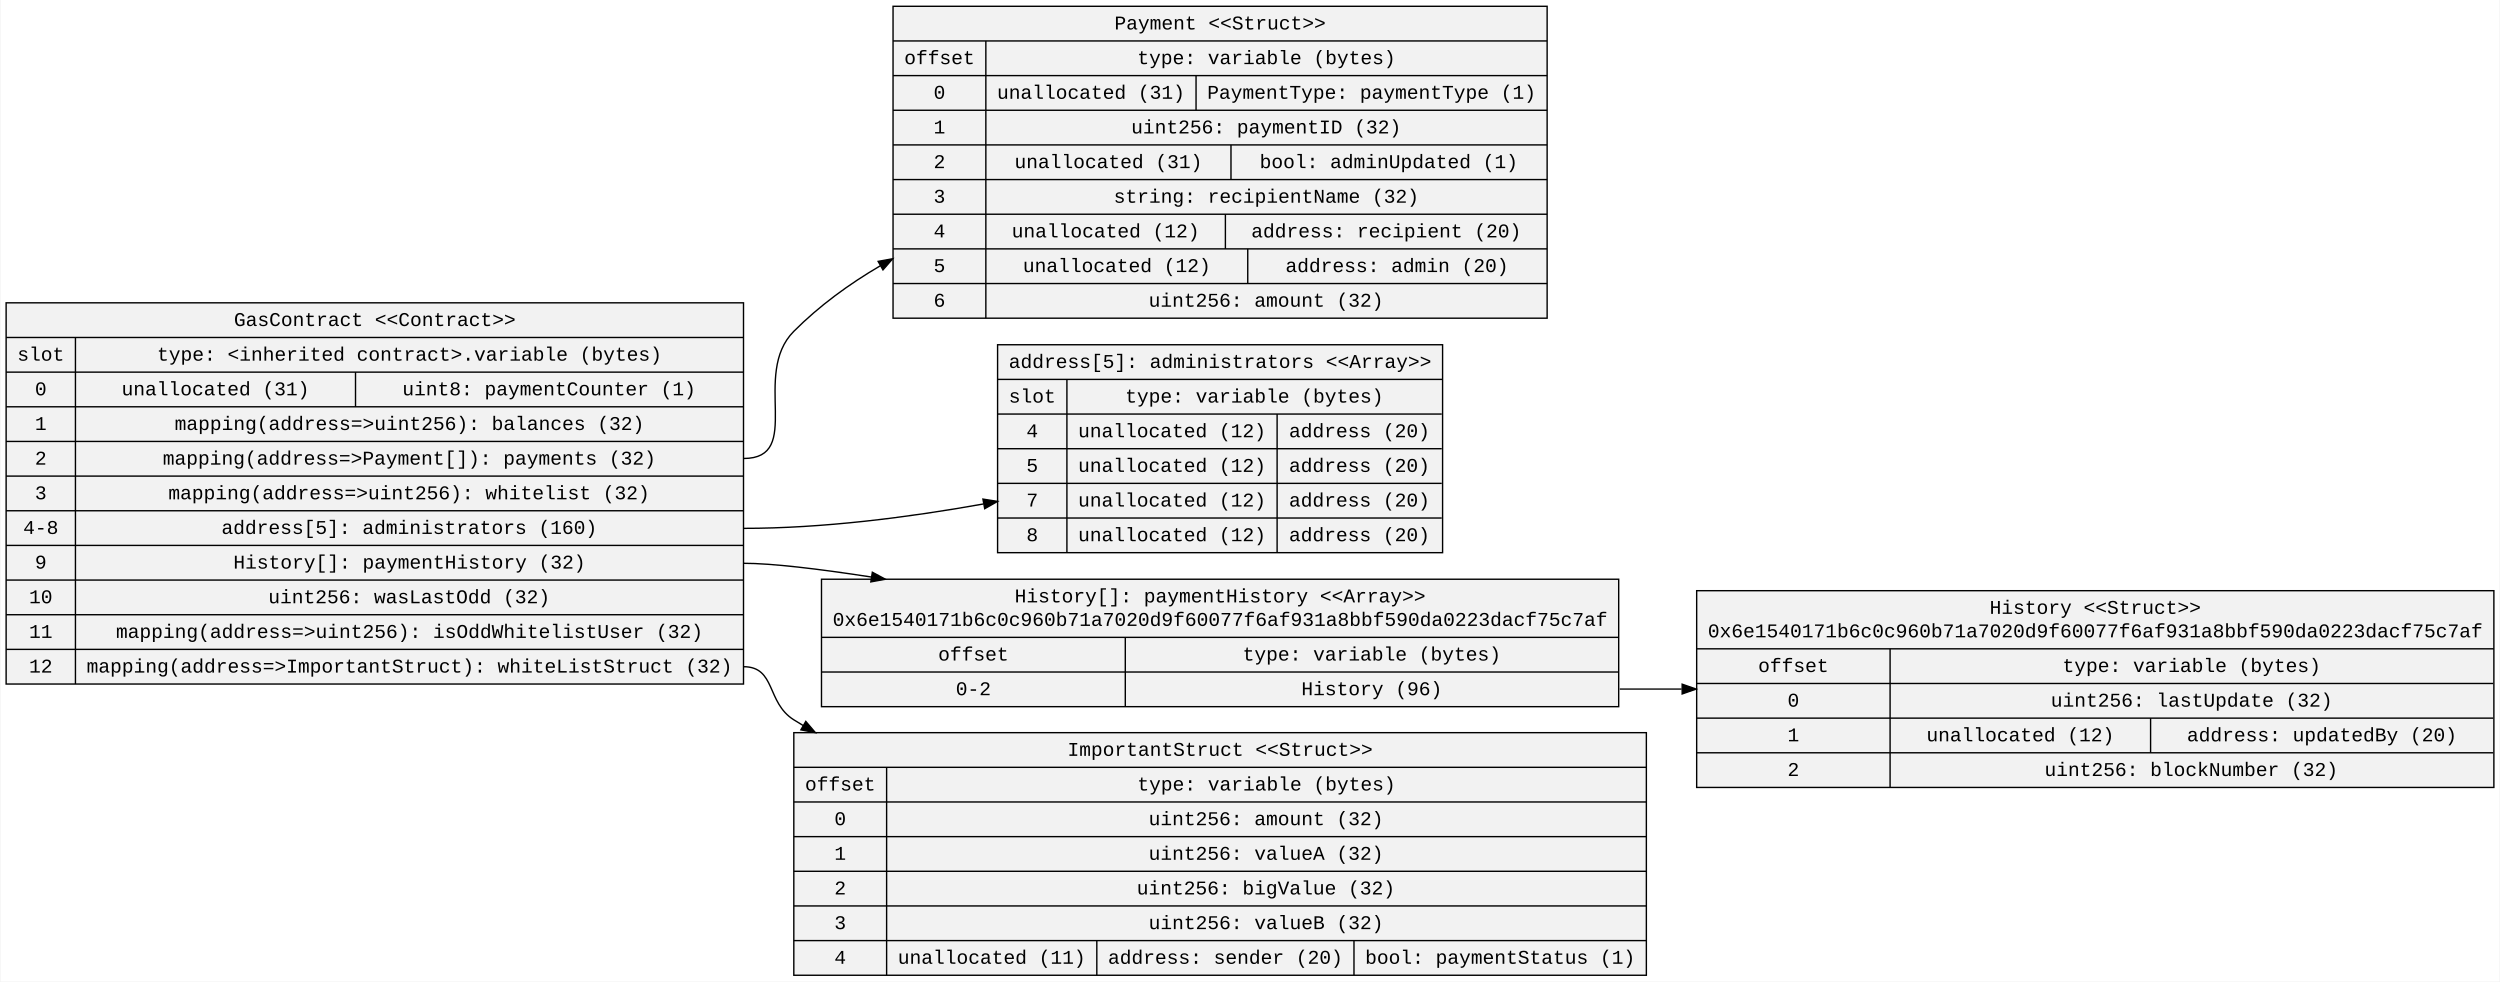
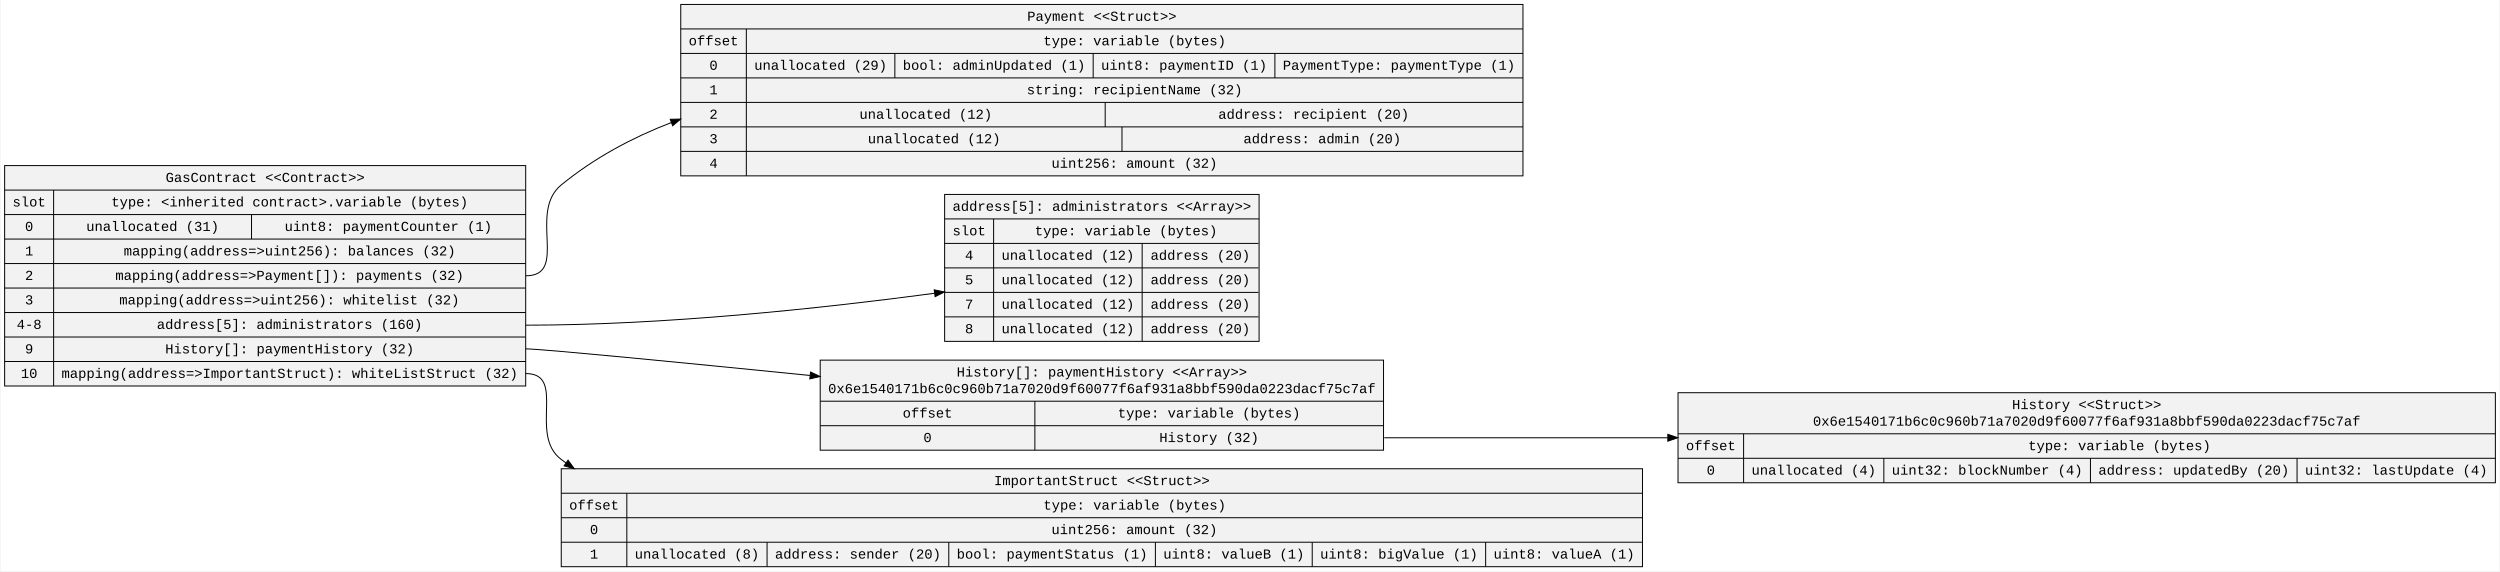
- <svg xmlns="http://www.w3.org/2000/svg" width="1788pt" height="702pt" viewBox="0.00 0.00 1788.26 702.40">
-   <g id="graph0" class="graph" transform="scale(1 1) rotate(0) translate(4 698.4)">
-     <polygon fill="white" stroke="transparent" points="-4,4 -4,-698.4 1784.26,-698.4 1784.26,4 -4,4" />
+ <svg xmlns="http://www.w3.org/2000/svg" width="2530pt" height="578pt" viewBox="0.00 0.00 2530.36 578.40">
+   <g id="graph0" class="graph" transform="scale(1 1) rotate(0) translate(4 574.4)">
+     <polygon fill="white" stroke="transparent" points="-4,4 -4,-574.4 2526.36,-574.4 2526.36,4 -4,4" />
    <g id="node1" class="node">
-       <polygon fill="#f2f2f2" stroke="black" points="0,-208.9 0,-481.7 527.68,-481.7 527.68,-208.9 0,-208.9" />
-       <text text-anchor="middle" x="263.84" y="-465.1" font-family="Courier New" font-size="14.00">GasContract &lt;&lt;Contract&gt;&gt;</text>
-       <polyline fill="none" stroke="black" points="0,-456.9 527.68,-456.9 " />
-       <text text-anchor="middle" x="24.8" y="-440.3" font-family="Courier New" font-size="14.00">slot</text>
-       <polyline fill="none" stroke="black" points="0,-432.1 49.61,-432.1 " />
-       <text text-anchor="middle" x="24.8" y="-415.5" font-family="Courier New" font-size="14.00">0</text>
-       <polyline fill="none" stroke="black" points="0,-407.3 49.61,-407.3 " />
-       <text text-anchor="middle" x="24.8" y="-390.7" font-family="Courier New" font-size="14.00">1</text>
-       <polyline fill="none" stroke="black" points="0,-382.5 49.61,-382.5 " />
-       <text text-anchor="middle" x="24.8" y="-365.9" font-family="Courier New" font-size="14.00">2</text>
-       <polyline fill="none" stroke="black" points="0,-357.7 49.61,-357.7 " />
-       <text text-anchor="middle" x="24.8" y="-341.1" font-family="Courier New" font-size="14.00">3</text>
-       <polyline fill="none" stroke="black" points="0,-332.9 49.61,-332.9 " />
-       <text text-anchor="middle" x="24.8" y="-316.3" font-family="Courier New" font-size="14.00">4-8</text>
-       <polyline fill="none" stroke="black" points="0,-308.1 49.61,-308.1 " />
-       <text text-anchor="middle" x="24.8" y="-291.5" font-family="Courier New" font-size="14.00">9</text>
-       <polyline fill="none" stroke="black" points="0,-283.3 49.61,-283.3 " />
-       <text text-anchor="middle" x="24.8" y="-266.7" font-family="Courier New" font-size="14.00">10</text>
-       <polyline fill="none" stroke="black" points="0,-258.5 49.61,-258.5 " />
-       <text text-anchor="middle" x="24.8" y="-241.9" font-family="Courier New" font-size="14.00">11</text>
-       <polyline fill="none" stroke="black" points="0,-233.7 49.61,-233.7 " />
-       <text text-anchor="middle" x="24.8" y="-217.1" font-family="Courier New" font-size="14.00">12</text>
-       <polyline fill="none" stroke="black" points="49.61,-208.9 49.61,-456.9 " />
-       <text text-anchor="middle" x="288.64" y="-440.3" font-family="Courier New" font-size="14.00">type: &lt;inherited contract&gt;.variable (bytes)</text>
-       <polyline fill="none" stroke="black" points="49.61,-432.1 527.68,-432.1 " />
-       <text text-anchor="middle" x="149.82" y="-415.5" font-family="Courier New" font-size="14.00">unallocated (31)</text>
-       <polyline fill="none" stroke="black" points="250.03,-407.3 250.03,-432.1 " />
-       <text text-anchor="middle" x="388.54" y="-415.5" font-family="Courier New" font-size="14.00">uint8: paymentCounter (1)</text>
-       <polyline fill="none" stroke="black" points="49.61,-407.3 527.68,-407.3 " />
-       <text text-anchor="middle" x="288.63" y="-390.7" font-family="Courier New" font-size="14.00">mapping(address=&gt;uint256): balances (32)</text>
-       <polyline fill="none" stroke="black" points="49.61,-382.5 527.68,-382.5 " />
-       <text text-anchor="middle" x="288.53" y="-365.9" font-family="Courier New" font-size="14.00">mapping(address=&gt;Payment[]): payments (32)</text>
-       <polyline fill="none" stroke="black" points="49.61,-357.7 527.68,-357.7 " />
-       <text text-anchor="middle" x="288.33" y="-341.1" font-family="Courier New" font-size="14.00">mapping(address=&gt;uint256): whitelist (32)</text>
-       <polyline fill="none" stroke="black" points="49.61,-332.9 527.68,-332.9 " />
-       <text text-anchor="middle" x="288.53" y="-316.3" font-family="Courier New" font-size="14.00">address[5]: administrators (160)</text>
-       <polyline fill="none" stroke="black" points="49.61,-308.1 527.68,-308.1 " />
-       <text text-anchor="middle" x="288.63" y="-291.5" font-family="Courier New" font-size="14.00">History[]: paymentHistory (32)</text>
-       <polyline fill="none" stroke="black" points="49.61,-283.3 527.68,-283.3 " />
-       <text text-anchor="middle" x="288.42" y="-266.7" font-family="Courier New" font-size="14.00">uint256: wasLastOdd (32)</text>
-       <polyline fill="none" stroke="black" points="49.61,-258.5 527.68,-258.5 " />
-       <text text-anchor="middle" x="288.64" y="-241.9" font-family="Courier New" font-size="14.00">mapping(address=&gt;uint256): isOddWhitelistUser (32)</text>
-       <polyline fill="none" stroke="black" points="49.61,-233.7 527.68,-233.7 " />
-       <text text-anchor="middle" x="288.64" y="-217.1" font-family="Courier New" font-size="14.00">mapping(address=&gt;ImportantStruct): whiteListStruct (32)</text>
+       <polygon fill="#f2f2f2" stroke="black" points="0,-183.5 0,-406.7 527.68,-406.7 527.68,-183.5 0,-183.5" />
+       <text text-anchor="middle" x="263.84" y="-390.1" font-family="Courier New" font-size="14.00">GasContract &lt;&lt;Contract&gt;&gt;</text>
+       <polyline fill="none" stroke="black" points="0,-381.9 527.68,-381.9 " />
+       <text text-anchor="middle" x="24.8" y="-365.3" font-family="Courier New" font-size="14.00">slot</text>
+       <polyline fill="none" stroke="black" points="0,-357.1 49.61,-357.1 " />
+       <text text-anchor="middle" x="24.8" y="-340.5" font-family="Courier New" font-size="14.00">0</text>
+       <polyline fill="none" stroke="black" points="0,-332.3 49.61,-332.3 " />
+       <text text-anchor="middle" x="24.8" y="-315.7" font-family="Courier New" font-size="14.00">1</text>
+       <polyline fill="none" stroke="black" points="0,-307.5 49.61,-307.5 " />
+       <text text-anchor="middle" x="24.8" y="-290.9" font-family="Courier New" font-size="14.00">2</text>
+       <polyline fill="none" stroke="black" points="0,-282.7 49.61,-282.7 " />
+       <text text-anchor="middle" x="24.8" y="-266.1" font-family="Courier New" font-size="14.00">3</text>
+       <polyline fill="none" stroke="black" points="0,-257.9 49.61,-257.9 " />
+       <text text-anchor="middle" x="24.8" y="-241.3" font-family="Courier New" font-size="14.00">4-8</text>
+       <polyline fill="none" stroke="black" points="0,-233.1 49.61,-233.1 " />
+       <text text-anchor="middle" x="24.8" y="-216.5" font-family="Courier New" font-size="14.00">9</text>
+       <polyline fill="none" stroke="black" points="0,-208.3 49.61,-208.3 " />
+       <text text-anchor="middle" x="24.8" y="-191.7" font-family="Courier New" font-size="14.00">10</text>
+       <polyline fill="none" stroke="black" points="49.61,-183.5 49.61,-381.9 " />
+       <text text-anchor="middle" x="288.64" y="-365.3" font-family="Courier New" font-size="14.00">type: &lt;inherited contract&gt;.variable (bytes)</text>
+       <polyline fill="none" stroke="black" points="49.61,-357.1 527.68,-357.1 " />
+       <text text-anchor="middle" x="149.82" y="-340.5" font-family="Courier New" font-size="14.00">unallocated (31)</text>
+       <polyline fill="none" stroke="black" points="250.03,-332.3 250.03,-357.1 " />
+       <text text-anchor="middle" x="388.54" y="-340.5" font-family="Courier New" font-size="14.00">uint8: paymentCounter (1)</text>
+       <polyline fill="none" stroke="black" points="49.61,-332.3 527.68,-332.3 " />
+       <text text-anchor="middle" x="288.63" y="-315.7" font-family="Courier New" font-size="14.00">mapping(address=&gt;uint256): balances (32)</text>
+       <polyline fill="none" stroke="black" points="49.61,-307.5 527.68,-307.5 " />
+       <text text-anchor="middle" x="288.53" y="-290.9" font-family="Courier New" font-size="14.00">mapping(address=&gt;Payment[]): payments (32)</text>
+       <polyline fill="none" stroke="black" points="49.61,-282.7 527.68,-282.7 " />
+       <text text-anchor="middle" x="288.33" y="-266.1" font-family="Courier New" font-size="14.00">mapping(address=&gt;uint256): whitelist (32)</text>
+       <polyline fill="none" stroke="black" points="49.61,-257.9 527.68,-257.9 " />
+       <text text-anchor="middle" x="288.53" y="-241.3" font-family="Courier New" font-size="14.00">address[5]: administrators (160)</text>
+       <polyline fill="none" stroke="black" points="49.61,-233.1 527.68,-233.1 " />
+       <text text-anchor="middle" x="288.63" y="-216.5" font-family="Courier New" font-size="14.00">History[]: paymentHistory (32)</text>
+       <polyline fill="none" stroke="black" points="49.61,-208.3 527.68,-208.3 " />
+       <text text-anchor="middle" x="288.64" y="-191.7" font-family="Courier New" font-size="14.00">mapping(address=&gt;ImportantStruct): whiteListStruct (32)</text>
    </g>
    <g id="node2" class="node">
-       <polygon fill="#f2f2f2" stroke="black" points="634.69,-470.7 634.69,-693.9 1102.76,-693.9 1102.76,-470.7 634.69,-470.7" />
-       <text text-anchor="middle" x="868.73" y="-677.3" font-family="Courier New" font-size="14.00">Payment &lt;&lt;Struct&gt;&gt;</text>
-       <polyline fill="none" stroke="black" points="634.69,-669.1 1102.76,-669.1 " />
-       <text text-anchor="middle" x="667.9" y="-652.5" font-family="Courier New" font-size="14.00">offset</text>
-       <polyline fill="none" stroke="black" points="634.69,-644.3 701.1,-644.3 " />
-       <text text-anchor="middle" x="667.9" y="-627.7" font-family="Courier New" font-size="14.00">0</text>
-       <polyline fill="none" stroke="black" points="634.69,-619.5 701.1,-619.5 " />
-       <text text-anchor="middle" x="667.9" y="-602.9" font-family="Courier New" font-size="14.00">1</text>
-       <polyline fill="none" stroke="black" points="634.69,-594.7 701.1,-594.7 " />
-       <text text-anchor="middle" x="667.9" y="-578.1" font-family="Courier New" font-size="14.00">2</text>
-       <polyline fill="none" stroke="black" points="634.69,-569.9 701.1,-569.9 " />
-       <text text-anchor="middle" x="667.9" y="-553.3" font-family="Courier New" font-size="14.00">3</text>
-       <polyline fill="none" stroke="black" points="634.69,-545.1 701.1,-545.1 " />
-       <text text-anchor="middle" x="667.9" y="-528.5" font-family="Courier New" font-size="14.00">4</text>
-       <polyline fill="none" stroke="black" points="634.69,-520.3 701.1,-520.3 " />
-       <text text-anchor="middle" x="667.9" y="-503.7" font-family="Courier New" font-size="14.00">5</text>
-       <polyline fill="none" stroke="black" points="634.69,-495.5 701.1,-495.5 " />
-       <text text-anchor="middle" x="667.9" y="-478.9" font-family="Courier New" font-size="14.00">6</text>
-       <polyline fill="none" stroke="black" points="701.1,-470.7 701.1,-669.1 " />
-       <text text-anchor="middle" x="901.93" y="-652.5" font-family="Courier New" font-size="14.00">type: variable (bytes)</text>
-       <polyline fill="none" stroke="black" points="701.1,-644.3 1102.76,-644.3 " />
-       <text text-anchor="middle" x="776.31" y="-627.7" font-family="Courier New" font-size="14.00">unallocated (31)</text>
-       <polyline fill="none" stroke="black" points="851.52,-619.5 851.52,-644.3 " />
-       <text text-anchor="middle" x="977.14" y="-627.7" font-family="Courier New" font-size="14.00">PaymentType: paymentType (1)</text>
-       <polyline fill="none" stroke="black" points="701.1,-619.5 1102.76,-619.5 " />
-       <text text-anchor="middle" x="901.71" y="-602.9" font-family="Courier New" font-size="14.00">uint256: paymentID (32)</text>
-       <polyline fill="none" stroke="black" points="701.1,-594.7 1102.76,-594.7 " />
-       <text text-anchor="middle" x="788.81" y="-578.1" font-family="Courier New" font-size="14.00">unallocated (31)</text>
-       <polyline fill="none" stroke="black" points="876.52,-569.9 876.52,-594.7 " />
-       <text text-anchor="middle" x="989.44" y="-578.1" font-family="Courier New" font-size="14.00">bool: adminUpdated (1)</text>
-       <polyline fill="none" stroke="black" points="701.1,-569.9 1102.76,-569.9 " />
-       <text text-anchor="middle" x="901.82" y="-553.3" font-family="Courier New" font-size="14.00">string: recipientName (32)</text>
-       <polyline fill="none" stroke="black" points="701.1,-545.1 1102.76,-545.1 " />
-       <text text-anchor="middle" x="786.81" y="-528.5" font-family="Courier New" font-size="14.00">unallocated (12)</text>
-       <polyline fill="none" stroke="black" points="872.52,-520.3 872.52,-545.1 " />
-       <text text-anchor="middle" x="987.64" y="-528.5" font-family="Courier New" font-size="14.00">address: recipient (20)</text>
-       <polyline fill="none" stroke="black" points="701.1,-520.3 1102.76,-520.3 " />
-       <text text-anchor="middle" x="794.81" y="-503.7" font-family="Courier New" font-size="14.00">unallocated (12)</text>
-       <polyline fill="none" stroke="black" points="888.52,-495.5 888.52,-520.3 " />
-       <text text-anchor="middle" x="995.33" y="-503.7" font-family="Courier New" font-size="14.00">address: admin (20)</text>
-       <polyline fill="none" stroke="black" points="701.1,-495.5 1102.76,-495.5 " />
-       <text text-anchor="middle" x="901.61" y="-478.9" font-family="Courier New" font-size="14.00">uint256: amount (32)</text>
+       <polygon fill="#f2f2f2" stroke="black" points="684.7,-396.3 684.7,-569.9 1537.62,-569.9 1537.62,-396.3 684.7,-396.3" />
+       <text text-anchor="middle" x="1111.16" y="-553.3" font-family="Courier New" font-size="14.00">Payment &lt;&lt;Struct&gt;&gt;</text>
+       <polyline fill="none" stroke="black" points="684.7,-545.1 1537.62,-545.1 " />
+       <text text-anchor="middle" x="717.9" y="-528.5" font-family="Courier New" font-size="14.00">offset</text>
+       <polyline fill="none" stroke="black" points="684.7,-520.3 751.11,-520.3 " />
+       <text text-anchor="middle" x="717.9" y="-503.7" font-family="Courier New" font-size="14.00">0</text>
+       <polyline fill="none" stroke="black" points="684.7,-495.5 751.11,-495.5 " />
+       <text text-anchor="middle" x="717.9" y="-478.9" font-family="Courier New" font-size="14.00">1</text>
+       <polyline fill="none" stroke="black" points="684.7,-470.7 751.11,-470.7 " />
+       <text text-anchor="middle" x="717.9" y="-454.1" font-family="Courier New" font-size="14.00">2</text>
+       <polyline fill="none" stroke="black" points="684.7,-445.9 751.11,-445.9 " />
+       <text text-anchor="middle" x="717.9" y="-429.3" font-family="Courier New" font-size="14.00">3</text>
+       <polyline fill="none" stroke="black" points="684.7,-421.1 751.11,-421.1 " />
+       <text text-anchor="middle" x="717.9" y="-404.5" font-family="Courier New" font-size="14.00">4</text>
+       <polyline fill="none" stroke="black" points="751.11,-396.3 751.11,-545.1 " />
+       <text text-anchor="middle" x="1144.36" y="-528.5" font-family="Courier New" font-size="14.00">type: variable (bytes)</text>
+       <polyline fill="none" stroke="black" points="751.11,-520.3 1537.62,-520.3 " />
+       <text text-anchor="middle" x="826.32" y="-503.7" font-family="Courier New" font-size="14.00">unallocated (29)</text>
+       <polyline fill="none" stroke="black" points="901.53,-495.5 901.53,-520.3 " />
+       <text text-anchor="middle" x="1001.94" y="-503.7" font-family="Courier New" font-size="14.00">bool: adminUpdated (1)</text>
+       <polyline fill="none" stroke="black" points="1102.36,-495.5 1102.36,-520.3 " />
+       <text text-anchor="middle" x="1194.37" y="-503.7" font-family="Courier New" font-size="14.00">uint8: paymentID (1)</text>
+       <polyline fill="none" stroke="black" points="1286.39,-495.5 1286.39,-520.3 " />
+       <text text-anchor="middle" x="1412" y="-503.7" font-family="Courier New" font-size="14.00">PaymentType: paymentType (1)</text>
+       <polyline fill="none" stroke="black" points="751.11,-495.5 1537.62,-495.5 " />
+       <text text-anchor="middle" x="1144.32" y="-478.9" font-family="Courier New" font-size="14.00">string: recipientName (32)</text>
+       <polyline fill="none" stroke="black" points="751.11,-470.7 1537.62,-470.7 " />
+       <text text-anchor="middle" x="932.82" y="-454.1" font-family="Courier New" font-size="14.00">unallocated (12)</text>
+       <polyline fill="none" stroke="black" points="1114.53,-445.9 1114.53,-470.7 " />
+       <text text-anchor="middle" x="1325.64" y="-454.1" font-family="Courier New" font-size="14.00">address: recipient (20)</text>
+       <polyline fill="none" stroke="black" points="751.11,-445.9 1537.62,-445.9 " />
+       <text text-anchor="middle" x="941.32" y="-429.3" font-family="Courier New" font-size="14.00">unallocated (12)</text>
+       <polyline fill="none" stroke="black" points="1131.53,-421.1 1131.53,-445.9 " />
+       <text text-anchor="middle" x="1334.34" y="-429.3" font-family="Courier New" font-size="14.00">address: admin (20)</text>
+       <polyline fill="none" stroke="black" points="751.11,-421.1 1537.62,-421.1 " />
+       <text text-anchor="middle" x="1144.12" y="-404.5" font-family="Courier New" font-size="14.00">uint256: amount (32)</text>
    </g>
    <g id="edge1" class="edge">
-       <path fill="none" stroke="black" d="M527.68,-370.3C571.17,-370.3 532.96,-430.51 563.68,-461.3 581.83,-479.49 603.05,-495.02 625.7,-508.28" />
-       <polygon fill="black" stroke="black" points="624.02,-511.35 634.45,-513.25 627.48,-505.26 624.02,-511.35" />
+       <path fill="none" stroke="black" d="M527.68,-295.1C571.59,-295.1 529.7,-359.29 563.68,-387.1 596.79,-414.2 634.86,-434.78 675.17,-450.3" />
+       <polygon fill="black" stroke="black" points="674.04,-453.61 684.63,-453.83 676.49,-447.05 674.04,-453.61" />
    </g>
    <g id="node3" class="node">
-       <polygon fill="#f2f2f2" stroke="black" points="709.5,-302.9 709.5,-451.7 1027.95,-451.7 1027.95,-302.9 709.5,-302.9" />
-       <text text-anchor="middle" x="868.73" y="-435.1" font-family="Courier New" font-size="14.00">address[5]: administrators &lt;&lt;Array&gt;&gt;</text>
-       <polyline fill="none" stroke="black" points="709.5,-426.9 1027.95,-426.9 " />
-       <text text-anchor="middle" x="734.3" y="-410.3" font-family="Courier New" font-size="14.00">slot</text>
-       <polyline fill="none" stroke="black" points="709.5,-402.1 759.11,-402.1 " />
-       <text text-anchor="middle" x="734.3" y="-385.5" font-family="Courier New" font-size="14.00">4</text>
-       <polyline fill="none" stroke="black" points="709.5,-377.3 759.11,-377.3 " />
-       <text text-anchor="middle" x="734.3" y="-360.7" font-family="Courier New" font-size="14.00">5</text>
-       <polyline fill="none" stroke="black" points="709.5,-352.5 759.11,-352.5 " />
-       <text text-anchor="middle" x="734.3" y="-335.9" font-family="Courier New" font-size="14.00">7</text>
-       <polyline fill="none" stroke="black" points="709.5,-327.7 759.11,-327.7 " />
-       <text text-anchor="middle" x="734.3" y="-311.1" font-family="Courier New" font-size="14.00">8</text>
-       <polyline fill="none" stroke="black" points="759.11,-302.9 759.11,-426.9 " />
-       <text text-anchor="middle" x="893.23" y="-410.3" font-family="Courier New" font-size="14.00">type: variable (bytes)</text>
-       <polyline fill="none" stroke="black" points="759.11,-402.1 1027.34,-402.1 " />
-       <text text-anchor="middle" x="834.32" y="-385.5" font-family="Courier New" font-size="14.00">unallocated (12)</text>
-       <polyline fill="none" stroke="black" points="909.53,-377.3 909.53,-402.1 " />
-       <text text-anchor="middle" x="968.44" y="-385.5" font-family="Courier New" font-size="14.00">address (20)</text>
-       <polyline fill="none" stroke="black" points="759.11,-377.3 1027.34,-377.3 " />
-       <text text-anchor="middle" x="834.32" y="-360.7" font-family="Courier New" font-size="14.00">unallocated (12)</text>
-       <polyline fill="none" stroke="black" points="909.53,-352.5 909.53,-377.3 " />
-       <text text-anchor="middle" x="968.44" y="-360.7" font-family="Courier New" font-size="14.00">address (20)</text>
-       <polyline fill="none" stroke="black" points="759.11,-352.5 1027.34,-352.5 " />
-       <text text-anchor="middle" x="834.32" y="-335.9" font-family="Courier New" font-size="14.00">unallocated (12)</text>
-       <polyline fill="none" stroke="black" points="909.53,-327.7 909.53,-352.5 " />
-       <text text-anchor="middle" x="968.44" y="-335.9" font-family="Courier New" font-size="14.00">address (20)</text>
-       <polyline fill="none" stroke="black" points="759.11,-327.7 1027.34,-327.7 " />
-       <text text-anchor="middle" x="834.32" y="-311.1" font-family="Courier New" font-size="14.00">unallocated (12)</text>
-       <polyline fill="none" stroke="black" points="909.53,-302.9 909.53,-327.7 " />
-       <text text-anchor="middle" x="968.44" y="-311.1" font-family="Courier New" font-size="14.00">address (20)</text>
+       <polygon fill="#f2f2f2" stroke="black" points="951.94,-228.7 951.94,-377.5 1270.39,-377.5 1270.39,-228.7 951.94,-228.7" />
+       <text text-anchor="middle" x="1111.16" y="-360.9" font-family="Courier New" font-size="14.00">address[5]: administrators &lt;&lt;Array&gt;&gt;</text>
+       <polyline fill="none" stroke="black" points="951.94,-352.7 1270.39,-352.7 " />
+       <text text-anchor="middle" x="976.74" y="-336.1" font-family="Courier New" font-size="14.00">slot</text>
+       <polyline fill="none" stroke="black" points="951.94,-327.9 1001.54,-327.9 " />
+       <text text-anchor="middle" x="976.74" y="-311.3" font-family="Courier New" font-size="14.00">4</text>
+       <polyline fill="none" stroke="black" points="951.94,-303.1 1001.54,-303.1 " />
+       <text text-anchor="middle" x="976.74" y="-286.5" font-family="Courier New" font-size="14.00">5</text>
+       <polyline fill="none" stroke="black" points="951.94,-278.3 1001.54,-278.3 " />
+       <text text-anchor="middle" x="976.74" y="-261.7" font-family="Courier New" font-size="14.00">7</text>
+       <polyline fill="none" stroke="black" points="951.94,-253.5 1001.54,-253.5 " />
+       <text text-anchor="middle" x="976.74" y="-236.9" font-family="Courier New" font-size="14.00">8</text>
+       <polyline fill="none" stroke="black" points="1001.54,-228.7 1001.54,-352.7 " />
+       <text text-anchor="middle" x="1135.66" y="-336.1" font-family="Courier New" font-size="14.00">type: variable (bytes)</text>
+       <polyline fill="none" stroke="black" points="1001.54,-327.9 1269.78,-327.9 " />
+       <text text-anchor="middle" x="1076.75" y="-311.3" font-family="Courier New" font-size="14.00">unallocated (12)</text>
+       <polyline fill="none" stroke="black" points="1151.96,-303.1 1151.96,-327.9 " />
+       <text text-anchor="middle" x="1210.87" y="-311.3" font-family="Courier New" font-size="14.00">address (20)</text>
+       <polyline fill="none" stroke="black" points="1001.54,-303.1 1269.78,-303.1 " />
+       <text text-anchor="middle" x="1076.75" y="-286.5" font-family="Courier New" font-size="14.00">unallocated (12)</text>
+       <polyline fill="none" stroke="black" points="1151.96,-278.3 1151.96,-303.1 " />
+       <text text-anchor="middle" x="1210.87" y="-286.5" font-family="Courier New" font-size="14.00">address (20)</text>
+       <polyline fill="none" stroke="black" points="1001.54,-278.3 1269.78,-278.3 " />
+       <text text-anchor="middle" x="1076.75" y="-261.7" font-family="Courier New" font-size="14.00">unallocated (12)</text>
+       <polyline fill="none" stroke="black" points="1151.96,-253.5 1151.96,-278.3 " />
+       <text text-anchor="middle" x="1210.87" y="-261.7" font-family="Courier New" font-size="14.00">address (20)</text>
+       <polyline fill="none" stroke="black" points="1001.54,-253.5 1269.78,-253.5 " />
+       <text text-anchor="middle" x="1076.75" y="-236.9" font-family="Courier New" font-size="14.00">unallocated (12)</text>
+       <polyline fill="none" stroke="black" points="1151.96,-228.7 1151.96,-253.5 " />
+       <text text-anchor="middle" x="1210.87" y="-236.9" font-family="Courier New" font-size="14.00">address (20)</text>
    </g>
    <g id="edge2" class="edge">
-       <path fill="none" stroke="black" d="M527.68,-320.3C584.03,-320.3 644.92,-328.01 699.39,-337.76" />
-       <polygon fill="black" stroke="black" points="699.02,-341.25 709.49,-339.6 700.28,-334.36 699.02,-341.25" />
+       <path fill="none" stroke="black" d="M527.68,-245.1C667.65,-245.1 825.62,-261.89 941.7,-277.4" />
+       <polygon fill="black" stroke="black" points="941.37,-280.89 951.74,-278.75 942.3,-273.95 941.37,-280.89" />
    </g>
    <g id="node5" class="node">
-       <polygon fill="#f2f2f2" stroke="black" points="583.48,-192.7 583.48,-283.9 1153.97,-283.9 1153.97,-192.7 583.48,-192.7" />
-       <text text-anchor="middle" x="868.73" y="-267.3" font-family="Courier New" font-size="14.00">History[]: paymentHistory &lt;&lt;Array&gt;&gt;</text>
-       <text text-anchor="middle" x="868.73" y="-250.5" font-family="Courier New" font-size="14.00">0x6e1540171b6c0c960b71a7020d9f60077f6af931a8bbf590da0223dacf75c7af</text>
-       <polyline fill="none" stroke="black" points="583.48,-242.3 1153.97,-242.3 " />
-       <text text-anchor="middle" x="692.18" y="-225.7" font-family="Courier New" font-size="14.00">offset</text>
-       <polyline fill="none" stroke="black" points="583.48,-217.5 800.89,-217.5 " />
-       <text text-anchor="middle" x="692.18" y="-200.9" font-family="Courier New" font-size="14.00">0-2</text>
-       <polyline fill="none" stroke="black" points="800.89,-192.7 800.89,-242.3 " />
-       <text text-anchor="middle" x="977.3" y="-225.7" font-family="Courier New" font-size="14.00">type: variable (bytes)</text>
-       <polyline fill="none" stroke="black" points="800.89,-217.5 1153.72,-217.5 " />
-       <text text-anchor="middle" x="977.3" y="-200.9" font-family="Courier New" font-size="14.00">History (96)</text>
+       <polygon fill="#f2f2f2" stroke="black" points="825.92,-118.5 825.92,-209.7 1396.41,-209.7 1396.41,-118.5 825.92,-118.5" />
+       <text text-anchor="middle" x="1111.16" y="-193.1" font-family="Courier New" font-size="14.00">History[]: paymentHistory &lt;&lt;Array&gt;&gt;</text>
+       <text text-anchor="middle" x="1111.16" y="-176.3" font-family="Courier New" font-size="14.00">0x6e1540171b6c0c960b71a7020d9f60077f6af931a8bbf590da0223dacf75c7af</text>
+       <polyline fill="none" stroke="black" points="825.92,-168.1 1396.41,-168.1 " />
+       <text text-anchor="middle" x="934.62" y="-151.5" font-family="Courier New" font-size="14.00">offset</text>
+       <polyline fill="none" stroke="black" points="825.92,-143.3 1043.32,-143.3 " />
+       <text text-anchor="middle" x="934.62" y="-126.7" font-family="Courier New" font-size="14.00">0</text>
+       <polyline fill="none" stroke="black" points="1043.32,-118.5 1043.32,-168.1 " />
+       <text text-anchor="middle" x="1219.74" y="-151.5" font-family="Courier New" font-size="14.00">type: variable (bytes)</text>
+       <polyline fill="none" stroke="black" points="1043.32,-143.3 1396.15,-143.3 " />
+       <text text-anchor="middle" x="1219.73" y="-126.7" font-family="Courier New" font-size="14.00">History (32)</text>
    </g>
    <g id="edge3" class="edge">
-       <path fill="none" stroke="black" d="M527.68,-295.3C547.87,-295.3 581.04,-291.34 618.95,-285.51" />
-       <polygon fill="black" stroke="black" points="619.88,-288.91 629.22,-283.9 618.79,-281.99 619.88,-288.91" />
+       <path fill="none" stroke="black" d="M527.68,-221.1C543.34,-221.1 679.02,-207.88 815.48,-194.17" />
+       <polygon fill="black" stroke="black" points="816.12,-197.63 825.72,-193.14 815.42,-190.66 816.12,-197.63" />
    </g>
    <g id="node6" class="node">
-       <polygon fill="#f2f2f2" stroke="black" points="563.68,-0.5 563.68,-174.1 1173.77,-174.1 1173.77,-0.5 563.68,-0.5" />
-       <text text-anchor="middle" x="868.73" y="-157.5" font-family="Courier New" font-size="14.00">ImportantStruct &lt;&lt;Struct&gt;&gt;</text>
-       <polyline fill="none" stroke="black" points="563.68,-149.3 1173.77,-149.3 " />
-       <text text-anchor="middle" x="596.88" y="-132.7" font-family="Courier New" font-size="14.00">offset</text>
-       <polyline fill="none" stroke="black" points="563.68,-124.5 630.09,-124.5 " />
-       <text text-anchor="middle" x="596.88" y="-107.9" font-family="Courier New" font-size="14.00">0</text>
-       <polyline fill="none" stroke="black" points="563.68,-99.7 630.09,-99.7 " />
-       <text text-anchor="middle" x="596.88" y="-83.1" font-family="Courier New" font-size="14.00">1</text>
-       <polyline fill="none" stroke="black" points="563.68,-74.9 630.09,-74.9 " />
-       <text text-anchor="middle" x="596.88" y="-58.3" font-family="Courier New" font-size="14.00">2</text>
+       <polygon fill="#f2f2f2" stroke="black" points="563.68,-0.5 563.68,-99.7 1658.64,-99.7 1658.64,-0.5 563.68,-0.5" />
+       <text text-anchor="middle" x="1111.16" y="-83.1" font-family="Courier New" font-size="14.00">ImportantStruct &lt;&lt;Struct&gt;&gt;</text>
+       <polyline fill="none" stroke="black" points="563.68,-74.9 1658.64,-74.9 " />
+       <text text-anchor="middle" x="596.88" y="-58.3" font-family="Courier New" font-size="14.00">offset</text>
      <polyline fill="none" stroke="black" points="563.68,-50.1 630.09,-50.1 " />
-       <text text-anchor="middle" x="596.88" y="-33.5" font-family="Courier New" font-size="14.00">3</text>
+       <text text-anchor="middle" x="596.88" y="-33.5" font-family="Courier New" font-size="14.00">0</text>
      <polyline fill="none" stroke="black" points="563.68,-25.3 630.09,-25.3 " />
-       <text text-anchor="middle" x="596.88" y="-8.7" font-family="Courier New" font-size="14.00">4</text>
-       <polyline fill="none" stroke="black" points="630.09,-0.5 630.09,-149.3 " />
-       <text text-anchor="middle" x="901.93" y="-132.7" font-family="Courier New" font-size="14.00">type: variable (bytes)</text>
-       <polyline fill="none" stroke="black" points="630.09,-124.5 1173.77,-124.5 " />
-       <text text-anchor="middle" x="901.6" y="-107.9" font-family="Courier New" font-size="14.00">uint256: amount (32)</text>
-       <polyline fill="none" stroke="black" points="630.09,-99.7 1173.77,-99.7 " />
-       <text text-anchor="middle" x="901.6" y="-83.1" font-family="Courier New" font-size="14.00">uint256: valueA (32)</text>
-       <polyline fill="none" stroke="black" points="630.09,-74.9 1173.77,-74.9 " />
-       <text text-anchor="middle" x="901.5" y="-58.3" font-family="Courier New" font-size="14.00">uint256: bigValue (32)</text>
-       <polyline fill="none" stroke="black" points="630.09,-50.1 1173.77,-50.1 " />
-       <text text-anchor="middle" x="901.6" y="-33.5" font-family="Courier New" font-size="14.00">uint256: valueB (32)</text>
-       <polyline fill="none" stroke="black" points="630.09,-25.3 1173.77,-25.3 " />
-       <text text-anchor="middle" x="705.3" y="-8.7" font-family="Courier New" font-size="14.00">unallocated (11)</text>
-       <polyline fill="none" stroke="black" points="780.51,-0.5 780.51,-25.3 " />
-       <text text-anchor="middle" x="872.52" y="-8.7" font-family="Courier New" font-size="14.00">address: sender (20)</text>
-       <polyline fill="none" stroke="black" points="964.54,-0.5 964.54,-25.3 " />
-       <text text-anchor="middle" x="1069.15" y="-8.7" font-family="Courier New" font-size="14.00">bool: paymentStatus (1)</text>
+       <text text-anchor="middle" x="596.88" y="-8.7" font-family="Courier New" font-size="14.00">1</text>
+       <polyline fill="none" stroke="black" points="630.09,-0.5 630.09,-74.9 " />
+       <text text-anchor="middle" x="1144.36" y="-58.3" font-family="Courier New" font-size="14.00">type: variable (bytes)</text>
+       <polyline fill="none" stroke="black" points="630.09,-50.1 1658.64,-50.1 " />
+       <text text-anchor="middle" x="1144.1" y="-33.5" font-family="Courier New" font-size="14.00">uint256: amount (32)</text>
+       <polyline fill="none" stroke="black" points="630.09,-25.3 1658.64,-25.3 " />
+       <text text-anchor="middle" x="701.1" y="-8.7" font-family="Courier New" font-size="14.00">unallocated (8)</text>
+       <polyline fill="none" stroke="black" points="772.11,-0.5 772.11,-25.3 " />
+       <text text-anchor="middle" x="864.12" y="-8.7" font-family="Courier New" font-size="14.00">address: sender (20)</text>
+       <polyline fill="none" stroke="black" points="956.14,-0.5 956.14,-25.3 " />
+       <text text-anchor="middle" x="1060.75" y="-8.7" font-family="Courier New" font-size="14.00">bool: paymentStatus (1)</text>
+       <polyline fill="none" stroke="black" points="1165.37,-0.5 1165.37,-25.3 " />
+       <text text-anchor="middle" x="1244.78" y="-8.7" font-family="Courier New" font-size="14.00">uint8: valueB (1)</text>
+       <polyline fill="none" stroke="black" points="1324.19,-0.5 1324.19,-25.3 " />
+       <text text-anchor="middle" x="1412" y="-8.7" font-family="Courier New" font-size="14.00">uint8: bigValue (1)</text>
+       <polyline fill="none" stroke="black" points="1499.82,-0.5 1499.82,-25.3 " />
+       <text text-anchor="middle" x="1579.23" y="-8.7" font-family="Courier New" font-size="14.00">uint8: valueA (1)</text>
    </g>
    <g id="edge4" class="edge">
-       <path fill="none" stroke="black" d="M527.68,-221.3C550.95,-221.3 543.96,-195.64 563.68,-183.3 565.89,-181.92 568.12,-180.56 570.36,-179.21" />
-       <polygon fill="black" stroke="black" points="572.25,-182.17 579.13,-174.12 568.73,-176.11 572.25,-182.17" />
+       <path fill="none" stroke="black" d="M527.68,-196.1C569.53,-196.1 530.19,-134.19 563.68,-109.1 565.29,-107.89 566.91,-106.7 568.54,-105.53" />
+       <polygon fill="black" stroke="black" points="570.59,-108.37 576.79,-99.78 566.58,-102.63 570.59,-108.37" />
    </g>
    <g id="node4" class="node">
-       <polygon fill="#f2f2f2" stroke="black" points="1209.77,-134.9 1209.77,-275.7 1780.26,-275.7 1780.26,-134.9 1209.77,-134.9" />
-       <text text-anchor="middle" x="1495.01" y="-259.1" font-family="Courier New" font-size="14.00">History &lt;&lt;Struct&gt;&gt;</text>
-       <text text-anchor="middle" x="1495.01" y="-242.3" font-family="Courier New" font-size="14.00">0x6e1540171b6c0c960b71a7020d9f60077f6af931a8bbf590da0223dacf75c7af</text>
-       <polyline fill="none" stroke="black" points="1209.77,-234.1 1780.26,-234.1 " />
-       <text text-anchor="middle" x="1278.97" y="-217.5" font-family="Courier New" font-size="14.00">offset</text>
-       <polyline fill="none" stroke="black" points="1209.77,-209.3 1348.18,-209.3 " />
-       <text text-anchor="middle" x="1278.97" y="-192.7" font-family="Courier New" font-size="14.00">0</text>
-       <polyline fill="none" stroke="black" points="1209.77,-184.5 1348.18,-184.5 " />
-       <text text-anchor="middle" x="1278.97" y="-167.9" font-family="Courier New" font-size="14.00">1</text>
-       <polyline fill="none" stroke="black" points="1209.77,-159.7 1348.18,-159.7 " />
-       <text text-anchor="middle" x="1278.97" y="-143.1" font-family="Courier New" font-size="14.00">2</text>
-       <polyline fill="none" stroke="black" points="1348.18,-134.9 1348.18,-234.1 " />
-       <text text-anchor="middle" x="1564" y="-217.5" font-family="Courier New" font-size="14.00">type: variable (bytes)</text>
-       <polyline fill="none" stroke="black" points="1348.18,-209.3 1779.83,-209.3 " />
-       <text text-anchor="middle" x="1563.99" y="-192.7" font-family="Courier New" font-size="14.00">uint256: lastUpdate (32)</text>
-       <polyline fill="none" stroke="black" points="1348.18,-184.5 1779.83,-184.5 " />
-       <text text-anchor="middle" x="1441.39" y="-167.9" font-family="Courier New" font-size="14.00">unallocated (12)</text>
-       <polyline fill="none" stroke="black" points="1534.6,-159.7 1534.6,-184.5 " />
-       <text text-anchor="middle" x="1657.22" y="-167.9" font-family="Courier New" font-size="14.00">address: updatedBy (20)</text>
-       <polyline fill="none" stroke="black" points="1348.18,-159.7 1779.83,-159.7 " />
-       <text text-anchor="middle" x="1563.69" y="-143.1" font-family="Courier New" font-size="14.00">uint256: blockNumber (32)</text>
+       <polygon fill="#f2f2f2" stroke="black" points="1694.64,-85.5 1694.64,-176.7 2522.36,-176.7 2522.36,-85.5 1694.64,-85.5" />
+       <text text-anchor="middle" x="2108.5" y="-160.1" font-family="Courier New" font-size="14.00">History &lt;&lt;Struct&gt;&gt;</text>
+       <text text-anchor="middle" x="2108.5" y="-143.3" font-family="Courier New" font-size="14.00">0x6e1540171b6c0c960b71a7020d9f60077f6af931a8bbf590da0223dacf75c7af</text>
+       <polyline fill="none" stroke="black" points="1694.64,-135.1 2522.36,-135.1 " />
+       <text text-anchor="middle" x="1727.84" y="-118.5" font-family="Courier New" font-size="14.00">offset</text>
+       <polyline fill="none" stroke="black" points="1694.64,-110.3 1761.05,-110.3 " />
+       <text text-anchor="middle" x="1727.84" y="-93.7" font-family="Courier New" font-size="14.00">0</text>
+       <polyline fill="none" stroke="black" points="1761.05,-85.5 1761.05,-135.1 " />
+       <text text-anchor="middle" x="2141.71" y="-118.5" font-family="Courier New" font-size="14.00">type: variable (bytes)</text>
+       <polyline fill="none" stroke="black" points="1761.05,-110.3 2522.36,-110.3 " />
+       <text text-anchor="middle" x="1832.06" y="-93.7" font-family="Courier New" font-size="14.00">unallocated (4)</text>
+       <polyline fill="none" stroke="black" points="1903.07,-85.5 1903.07,-110.3 " />
+       <text text-anchor="middle" x="2007.69" y="-93.7" font-family="Courier New" font-size="14.00">uint32: blockNumber (4)</text>
+       <polyline fill="none" stroke="black" points="2112.3,-85.5 2112.3,-110.3 " />
+       <text text-anchor="middle" x="2216.92" y="-93.7" font-family="Courier New" font-size="14.00">address: updatedBy (20)</text>
+       <polyline fill="none" stroke="black" points="2321.53,-85.5 2321.53,-110.3 " />
+       <text text-anchor="middle" x="2421.95" y="-93.7" font-family="Courier New" font-size="14.00">uint32: lastUpdate (4)</text>
    </g>
    <g id="edge5" class="edge">
-       <path fill="none" stroke="black" d="M1154.73,-205.3C1169.2,-205.3 1184.03,-205.3 1199,-205.3" />
-       <polygon fill="black" stroke="black" points="1199.39,-208.8 1209.39,-205.3 1199.39,-201.8 1199.39,-208.8" />
+       <path fill="none" stroke="black" d="M1397.16,-131.1C1490.06,-131.1 1589.8,-131.1 1684.31,-131.1" />
+       <polygon fill="black" stroke="black" points="1684.32,-134.6 1694.32,-131.1 1684.32,-127.6 1684.32,-134.6" />
    </g>
  </g>
</svg>
